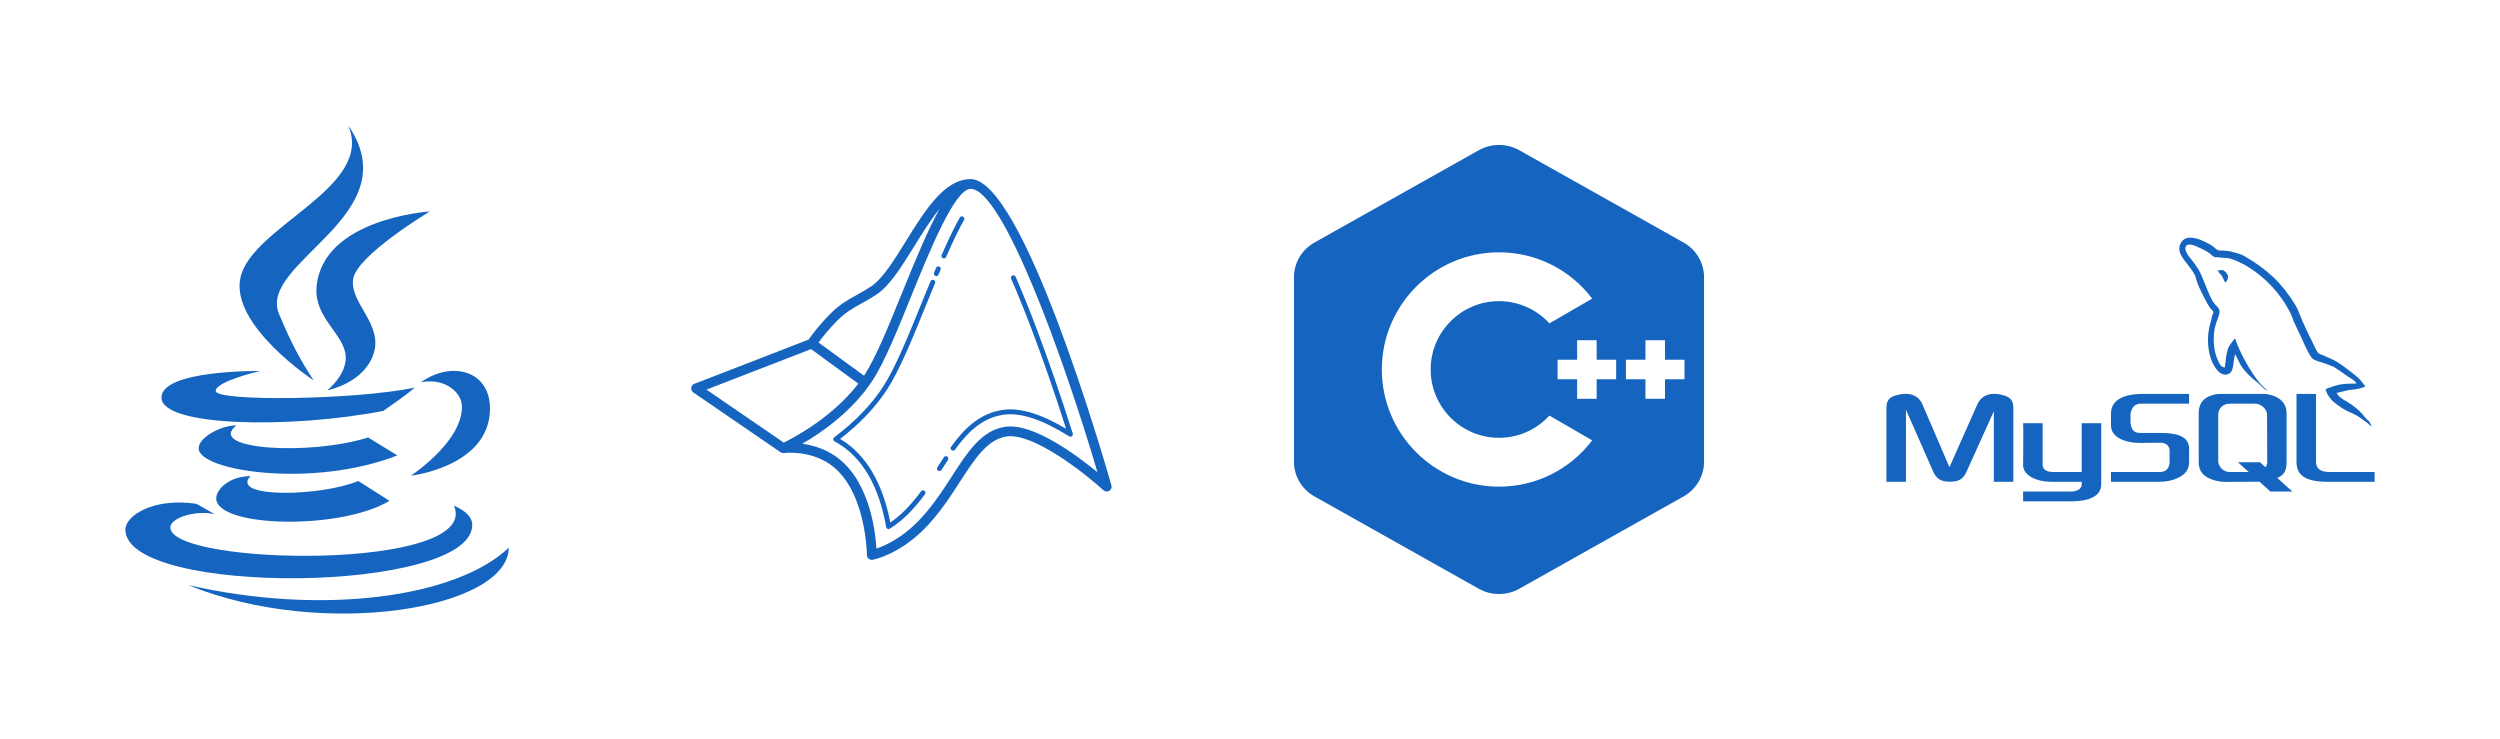
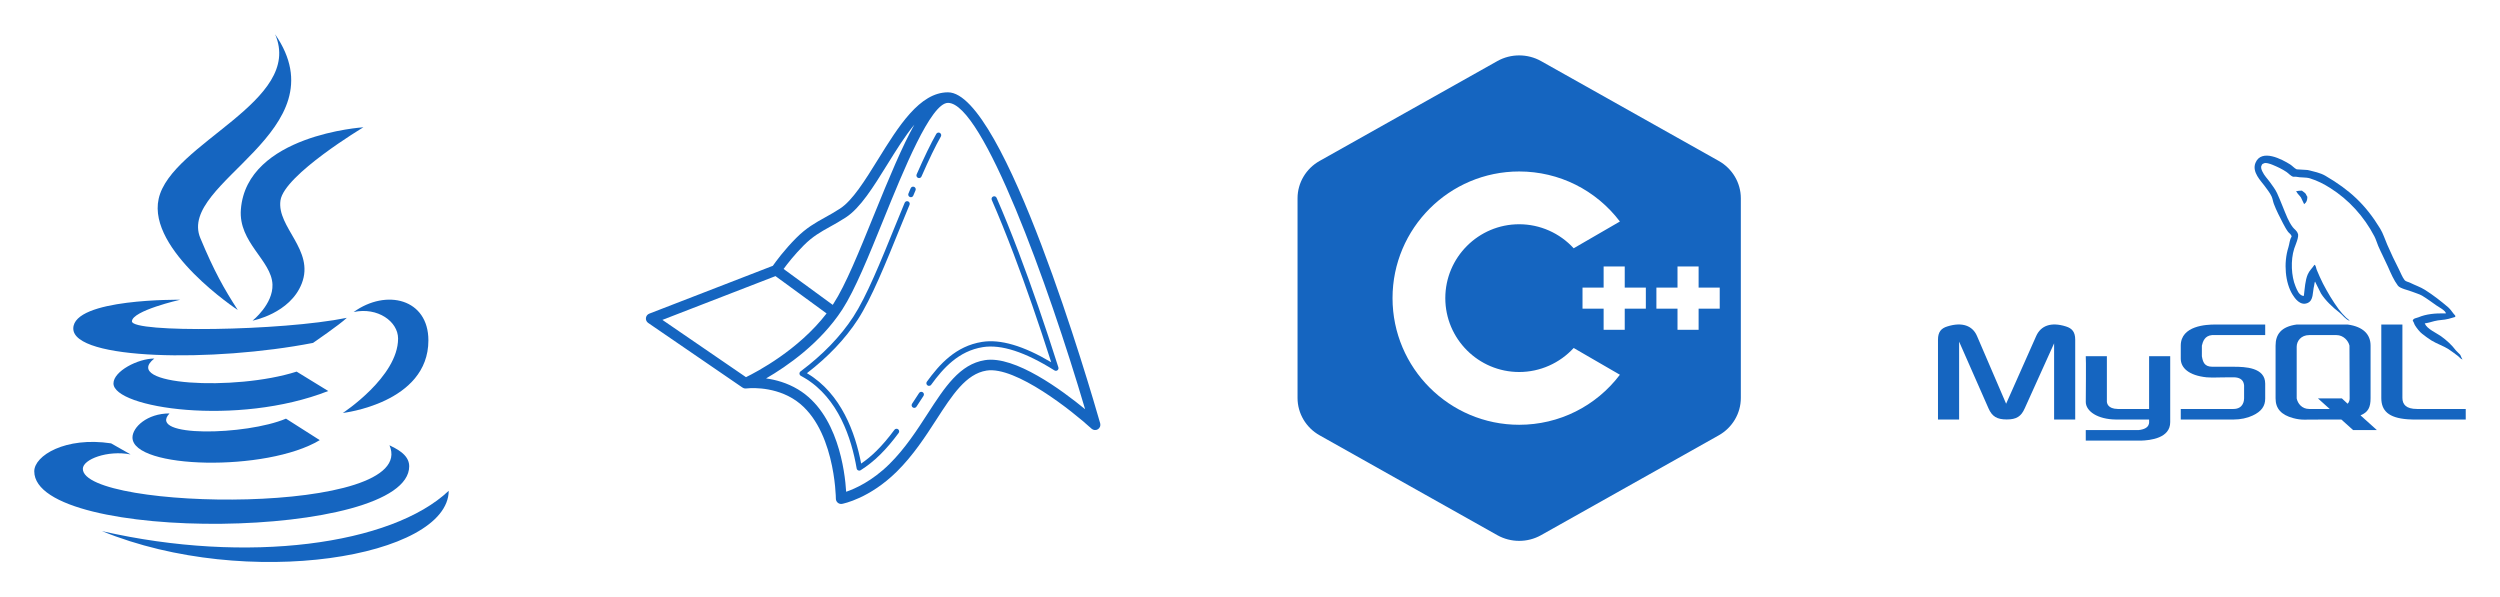
- <svg xmlns="http://www.w3.org/2000/svg" width="9968.292mm" height="2946.51mm" viewBox="0 0 9968.292 2946.51" version="1.1" id="svg5">
+ <svg xmlns="http://www.w3.org/2000/svg" width="36479.648mm" height="8700.628mm" viewBox="0 0 36479.648 8700.629" version="1.1" id="svg5">
  <defs id="defs2" />
-   <g id="layer1" transform="translate(4868.894,1330.652)">
+   <g id="layer1" transform="translate(18124.573,4207.711)">
    <g id="g970" transform="matrix(4,0,0,4,-345.756,-427.8087)" style="stroke-width:0.25">
-       <g style="fill:#1565c0;fill-opacity:1;stroke-width:0.014" id="g833" transform="matrix(9.732433,0,0,9.732433,120.1607,-100.7139)">
-         <path d="m 43.911,12.003 v 0 L 27.069,2.54 c -1.276,-0.717 -2.861,-0.717 -4.138,0 L 6.089,12.003 C 4.801,12.727 4,14.081 4,15.537 v 18.927 c 0,1.455 0.8,2.809 2.089,3.533 l 16.842,9.464 c 0.638,0.358 1.354,0.538 2.069,0.538 0.715,0 1.431,-0.179 2.069,-0.538 L 43.911,37.998 C 45.2,37.272 46,35.918 46,34.463 V 15.537 c 0,-1.456 -0.801,-2.81 -2.089,-3.534 z M 25,37 c -6.617,0 -12,-5.383 -12,-12 0,-6.617 5.383,-12 12,-12 3.78,0 7.275,1.755 9.542,4.741 l -4.38,2.536 C 28.844,18.837 26.973,18 25,18 c -3.86,0 -7,3.14 -7,7 0,3.86 3.14,7 7,7 1.973,0 3.844,-0.837 5.162,-2.277 l 4.38,2.536 C 32.275,35.245 28.78,37 25,37 Z M 37,26 h -2 v 2 h -2 v -2 h -2 v -2 h 2 v -2 h 2 v 2 h 2 z m 7,0 h -2 v 2 h -2 v -2 h -2 v -2 h 2 v -2 h 2 v 2 h 2 z" id="path824" style="fill:#1565c0;fill-opacity:1;stroke-width:0.014" />
+       <g style="fill:#1565c0;fill-opacity:1;stroke-width:0.003" id="g833" transform="matrix(38.50268,0,0,38.50268,134.6713,-819.9879)">
+         <path d="m 43.911,12.003 v 0 L 27.069,2.54 c -1.276,-0.717 -2.861,-0.717 -4.138,0 L 6.089,12.003 C 4.801,12.727 4,14.081 4,15.537 v 18.927 c 0,1.455 0.8,2.809 2.089,3.533 l 16.842,9.464 c 0.638,0.358 1.354,0.538 2.069,0.538 0.715,0 1.431,-0.179 2.069,-0.538 L 43.911,37.998 C 45.2,37.272 46,35.918 46,34.463 V 15.537 c 0,-1.456 -0.801,-2.81 -2.089,-3.534 z M 25,37 c -6.617,0 -12,-5.383 -12,-12 0,-6.617 5.383,-12 12,-12 3.78,0 7.275,1.755 9.542,4.741 l -4.38,2.536 C 28.844,18.837 26.973,18 25,18 c -3.86,0 -7,3.14 -7,7 0,3.86 3.14,7 7,7 1.973,0 3.844,-0.837 5.162,-2.277 l 4.38,2.536 C 32.275,35.245 28.78,37 25,37 Z M 37,26 h -2 v 2 h -2 v -2 h -2 v -2 h 2 v -2 h 2 v 2 h 2 z m 7,0 h -2 v 2 h -2 v -2 h -2 v -2 h 2 v -2 h 2 v 2 h 2 z" id="path824" style="fill:#1565c0;fill-opacity:1;stroke-width:0.003" />
      </g>
-       <g style="fill:#1565c0;fill-opacity:1;stroke-width:0.014" id="g862" transform="matrix(9.732433,0,0,9.732433,-1058.009,-100.6914)">
-         <path d="m 24.646,26.121 c -1.302,-2.014 -2.242,-3.68 -3.548,-6.817 -2.208,-5.306 13.433,-10.1 7.087,-19.306 2.75,6.363 -9.863,10.291 -11.034,15.593 -1.076,4.871 7.488,10.53 7.495,10.53 z" id="path835" style="fill:#1565c0;fill-opacity:1;stroke-width:0.014" />
-         <path d="m 24.942,16.583 c -0.251,3.148 2.903,4.828 2.993,7.119 0.073,1.871 -1.885,3.428 -1.885,3.428 0,0 3.552,-0.667 4.662,-3.524 1.231,-3.167 -2.386,-5.331 -2.019,-7.867 0.351,-2.426 7.858,-6.928 7.858,-6.928 0,0 -11.046,0.7 -11.609,7.772 z m 10.683,9.732 c 2.283,-0.492 4.211,0.904 4.211,2.515 0,3.624 -5.236,7.049 -5.236,7.049 0,0 8.108,-0.927 8.108,-6.881 0,-3.933 -3.983,-4.914 -7.083,-2.683 z" id="path837" style="fill:#1565c0;fill-opacity:1;stroke-width:0.014" />
-         <path d="m 31.779,29.24 c 0,0 2.529,-1.73 3.201,-2.376 -6.202,1.264 -20.36,1.432 -20.36,0.337 0,-1.009 4.563,-2.049 4.563,-2.049 0,0 -10.12,-0.139 -10.12,2.726 10e-4,2.991 13.252,3.202 22.716,1.362 z" id="path839" style="fill:#1565c0;fill-opacity:1;stroke-width:0.014" />
-         <path d="m 30.223,31.96 c -5.867,1.878 -16.685,1.276 -13.483,-1.238 -1.554,0 -3.87,1.202 -3.87,2.357 0,2.325 11.693,4.115 20.349,0.719 z" id="path841" style="fill:#1565c0;fill-opacity:1;stroke-width:0.014" />
-         <path d="m 18.18,35.922 c -2.128,0 -3.509,1.315 -3.509,2.28 0,2.985 12.708,3.286 17.744,0.251 l -3.2,-2.037 C 25.454,38.007 16.008,38.222 18.18,35.922 Z" id="path843" style="fill:#1565c0;fill-opacity:1;stroke-width:0.014" />
-         <path d="m 40.89,40.924 c 0,-1.167 -1.374,-1.721 -1.87,-1.986 2.901,6.718 -29.052,6.196 -29.052,2.233 0,-0.904 2.347,-1.787 4.525,-1.365 L 12.645,38.757 C 8.31,38.102 5.366,39.928 5.366,41.405 5.365,48.281 40.89,47.95 40.89,40.924 Z" id="path845" style="fill:#1565c0;fill-opacity:1;stroke-width:0.014" />
-         <path d="m 44.635,43.25 c -5.4,5.119 -19.089,6.984 -32.853,3.823 13.763,5.631 32.785,2.463 32.853,-3.823 z" id="path847" style="fill:#1565c0;fill-opacity:1;stroke-width:0.014" />
+       <g style="fill:#1565c0;fill-opacity:1;stroke-width:0.003" id="g862" transform="matrix(38.50268,0,0,38.50268,-4526.31,-819.8986)">
+         <path d="m 24.646,26.121 c -1.302,-2.014 -2.242,-3.68 -3.548,-6.817 -2.208,-5.306 13.433,-10.1 7.087,-19.306 2.75,6.363 -9.863,10.291 -11.034,15.593 -1.076,4.871 7.488,10.53 7.495,10.53 z" id="path835" style="fill:#1565c0;fill-opacity:1;stroke-width:0.003" />
+         <path d="m 24.942,16.583 c -0.251,3.148 2.903,4.828 2.993,7.119 0.073,1.871 -1.885,3.428 -1.885,3.428 0,0 3.552,-0.667 4.662,-3.524 1.231,-3.167 -2.386,-5.331 -2.019,-7.867 0.351,-2.426 7.858,-6.928 7.858,-6.928 0,0 -11.046,0.7 -11.609,7.772 z m 10.683,9.732 c 2.283,-0.492 4.211,0.904 4.211,2.515 0,3.624 -5.236,7.049 -5.236,7.049 0,0 8.108,-0.927 8.108,-6.881 0,-3.933 -3.983,-4.914 -7.083,-2.683 z" id="path837" style="fill:#1565c0;fill-opacity:1;stroke-width:0.003" />
+         <path d="m 31.779,29.24 c 0,0 2.529,-1.73 3.201,-2.376 -6.202,1.264 -20.36,1.432 -20.36,0.337 0,-1.009 4.563,-2.049 4.563,-2.049 0,0 -10.12,-0.139 -10.12,2.726 10e-4,2.991 13.252,3.202 22.716,1.362 z" id="path839" style="fill:#1565c0;fill-opacity:1;stroke-width:0.003" />
+         <path d="m 30.223,31.96 c -5.867,1.878 -16.685,1.276 -13.483,-1.238 -1.554,0 -3.87,1.202 -3.87,2.357 0,2.325 11.693,4.115 20.349,0.719 z" id="path841" style="fill:#1565c0;fill-opacity:1;stroke-width:0.003" />
+         <path d="m 18.18,35.922 c -2.128,0 -3.509,1.315 -3.509,2.28 0,2.985 12.708,3.286 17.744,0.251 l -3.2,-2.037 C 25.454,38.007 16.008,38.222 18.18,35.922 Z" id="path843" style="fill:#1565c0;fill-opacity:1;stroke-width:0.003" />
+         <path d="m 40.89,40.924 c 0,-1.167 -1.374,-1.721 -1.87,-1.986 2.901,6.718 -29.052,6.196 -29.052,2.233 0,-0.904 2.347,-1.787 4.525,-1.365 L 12.645,38.757 C 8.31,38.102 5.366,39.928 5.366,41.405 5.365,48.281 40.89,47.95 40.89,40.924 Z" id="path845" style="fill:#1565c0;fill-opacity:1;stroke-width:0.003" />
+         <path d="m 44.635,43.25 c -5.4,5.119 -19.089,6.984 -32.853,3.823 13.763,5.631 32.785,2.463 32.853,-3.823 z" id="path847" style="fill:#1565c0;fill-opacity:1;stroke-width:0.003" />
      </g>
-       <g style="fill:#1565c0;fill-opacity:1;stroke-width:0.014" id="g894" transform="matrix(4.866217,0,0,4.866217,-471.0052,-95.8416)">
-         <path d="M 92.087,72.725 C 90.252,66.305 73.86,10 63.25,10 c -5.383,0 -9.383,6.454 -13.251,12.696 -2.481,4.004 -4.825,7.786 -7.208,9.336 -1.034,0.673 -1.965,1.19 -2.865,1.69 -1.808,1.004 -3.515,1.953 -5.415,3.854 -2.288,2.287 -3.926,4.543 -4.453,5.299 L 6.639,51.942 c -0.346,0.134 -0.589,0.449 -0.632,0.817 -0.043,0.368 0.122,0.73 0.428,0.94 L 24.31,65.95 24.313,65.945 c 0.2,0.137 0.446,0.205 0.699,0.171 0.045,-0.006 4.631,-0.601 8.789,1.894 8.058,4.834 8.199,18.852 8.199,18.993 10e-4,0.296 0.134,0.578 0.362,0.767 C 42.543,87.92 42.77,88 43,88 c 0.062,0 0.122,-0.005 0.183,-0.017 0.211,-0.039 5.209,-1.017 10.375,-6.125 3.115,-3.081 5.441,-6.676 7.493,-9.848 3.008,-4.65 5.605,-8.666 9.508,-9.283 5.492,-0.87 16.224,7.653 19.891,11.01 0.33,0.302 0.819,0.348 1.202,0.113 0.379,-0.235 0.557,-0.694 0.435,-1.125 z M 35.925,38.99 c 1.703,-1.703 3.218,-2.545 4.973,-3.52 0.93,-0.517 1.892,-1.051 2.984,-1.762 2.757,-1.793 5.215,-5.76 7.817,-9.958 1.683,-2.715 3.393,-5.466 5.176,-7.627 -2.265,4.03 -4.73,9.912 -7.708,17.257 -2.745,6.77 -5.337,13.164 -7.618,16.675 -0.048,0.074 -0.099,0.145 -0.147,0.218 l -9.308,-6.802 c 0.717,-0.978 2.085,-2.736 3.831,-4.481 z M 24.967,63.975 9.13,53.123 30.558,44.826 40.239,51.9 c -5.316,6.924 -13.23,11.08 -15.272,12.075 z m 45.279,-3.224 c -4.784,0.757 -7.606,5.12 -10.874,10.172 -1.997,3.086 -4.26,6.584 -7.221,9.512 -3.299,3.262 -6.543,4.69 -8.2,5.255 C 43.721,81.87 42.398,70.835 34.83,66.294 32.731,65.035 30.562,64.46 28.775,64.214 32.702,61.941 39.055,57.564 43.226,51.143 45.611,47.471 48.238,40.991 51.02,34.13 54.807,24.791 59.992,12 63.25,12 69.801,12 82.231,46.33 89.228,70.05 84.85,66.453 75.932,59.849 70.246,60.751 Z" id="path864" style="fill:#1565c0;fill-opacity:1;stroke-width:0.014" />
-         <path d="m 57.765,26.25 c -0.067,0 -0.136,-0.014 -0.201,-0.042 -0.253,-0.111 -0.367,-0.406 -0.257,-0.659 1.458,-3.323 2.675,-5.833 3.721,-7.671 0.136,-0.24 0.44,-0.325 0.682,-0.188 0.24,0.136 0.324,0.442 0.188,0.682 -1.028,1.809 -2.23,4.288 -3.674,7.579 -0.083,0.187 -0.267,0.299 -0.459,0.299 z" id="path866" style="fill:#1565c0;fill-opacity:1;stroke-width:0.014" />
-         <path d="m 56.213,29.875 c -0.064,0 -0.131,-0.013 -0.193,-0.039 -0.255,-0.107 -0.375,-0.4 -0.268,-0.655 l 0.423,-1.001 c 0.107,-0.255 0.399,-0.372 0.655,-0.266 0.254,0.108 0.373,0.401 0.265,0.655 l -0.421,0.999 c -0.08,0.192 -0.266,0.307 -0.461,0.307 z" id="path868" style="fill:#1565c0;fill-opacity:1;stroke-width:0.014" />
-         <path d="m 46.432,81.686 c -0.069,0 -0.139,-0.014 -0.204,-0.043 C 46.076,81.575 45.967,81.435 45.939,81.27 44.965,75.564 42.47,67.963 36.117,64.151 35.868,64.002 35.618,63.86 35.369,63.727 c -0.151,-0.081 -0.25,-0.232 -0.264,-0.403 -0.013,-0.17 0.063,-0.336 0.199,-0.438 4.226,-3.158 7.597,-6.65 10.02,-10.38 2.516,-3.874 5.186,-10.461 8.014,-17.436 0.403,-0.997 0.824,-2.014 1.282,-3.123 l 0.419,-1.013 c 0.105,-0.255 0.397,-0.374 0.652,-0.271 0.256,0.105 0.377,0.398 0.271,0.653 l -0.418,1.013 c -0.458,1.107 -0.878,2.123 -1.281,3.117 -2.846,7.02 -5.533,13.65 -8.102,17.604 -2.368,3.647 -5.612,7.067 -9.648,10.173 0.039,0.023 0.078,0.046 0.117,0.07 6.401,3.84 9.062,11.245 10.16,17.059 1.012,-0.693 1.984,-1.5 2.9,-2.406 1.135,-1.122 2.248,-2.428 3.405,-3.994 0.166,-0.222 0.48,-0.268 0.699,-0.104 0.223,0.164 0.27,0.477 0.105,0.699 -1.188,1.607 -2.335,2.952 -3.507,4.11 -1.154,1.142 -2.397,2.135 -3.695,2.952 -0.08,0.051 -0.173,0.077 -0.265,0.077 z" id="path870" style="fill:#1565c0;fill-opacity:1;stroke-width:0.014" />
-         <path fill="#000000" d="m 58.186,67.25 c -0.445,0.671 -0.888,1.355 -1.334,2.044" id="path872" style="fill:#1565c0;fill-opacity:1;stroke-width:0.014" />
-         <path d="m 56.853,69.794 c -0.094,0 -0.188,-0.026 -0.271,-0.08 -0.231,-0.15 -0.298,-0.459 -0.148,-0.691 0.446,-0.691 0.89,-1.376 1.338,-2.049 0.152,-0.231 0.463,-0.292 0.693,-0.14 0.229,0.153 0.292,0.463 0.139,0.693 -0.444,0.669 -0.886,1.352 -1.33,2.039 -0.097,0.147 -0.258,0.228 -0.421,0.228 z" id="path874" style="fill:#1565c0;fill-opacity:1;stroke-width:0.014" />
-         <path d="m 59.651,65.625 c -0.102,0 -0.204,-0.031 -0.293,-0.095 -0.224,-0.162 -0.274,-0.475 -0.112,-0.698 2.378,-3.286 5.479,-6.751 10.453,-7.537 3.479,-0.555 7.834,0.723 13.106,3.852 -2.395,-7.483 -4.786,-14.379 -7.116,-20.514 -1.432,-3.77 -2.826,-7.213 -4.146,-10.234 -0.11,-0.253 0.005,-0.548 0.258,-0.658 0.254,-0.111 0.548,0.004 0.658,0.258 1.327,3.036 2.729,6.495 4.166,10.279 2.468,6.5 5.005,13.849 7.541,21.843 0.063,0.2 -0.005,0.418 -0.171,0.547 -0.165,0.128 -0.395,0.14 -0.571,0.028 -5.565,-3.497 -10.084,-4.964 -13.568,-4.413 -4.612,0.729 -7.542,4.017 -9.799,7.136 -0.098,0.134 -0.251,0.206 -0.406,0.206 z" id="path876" style="fill:#1565c0;fill-opacity:1;stroke-width:0.014" />
-         <line x1="14.875" x2="25.375" y1="53.25" y2="60.625" fill="#000000" stroke="#000000" stroke-linecap="round" stroke-linejoin="round" stroke-miterlimit="10" id="line878" style="fill:#1565c0;fill-opacity:1;stroke-width:0.007" />
+       <g style="fill:#1565c0;fill-opacity:1;stroke-width:0.003" id="g894" transform="matrix(19.25134,0,0,19.25134,-2204.052,-800.7124)">
+         <path d="M 92.087,72.725 C 90.252,66.305 73.86,10 63.25,10 c -5.383,0 -9.383,6.454 -13.251,12.696 -2.481,4.004 -4.825,7.786 -7.208,9.336 -1.034,0.673 -1.965,1.19 -2.865,1.69 -1.808,1.004 -3.515,1.953 -5.415,3.854 -2.288,2.287 -3.926,4.543 -4.453,5.299 L 6.639,51.942 c -0.346,0.134 -0.589,0.449 -0.632,0.817 -0.043,0.368 0.122,0.73 0.428,0.94 L 24.31,65.95 24.313,65.945 c 0.2,0.137 0.446,0.205 0.699,0.171 0.045,-0.006 4.631,-0.601 8.789,1.894 8.058,4.834 8.199,18.852 8.199,18.993 10e-4,0.296 0.134,0.578 0.362,0.767 C 42.543,87.92 42.77,88 43,88 c 0.062,0 0.122,-0.005 0.183,-0.017 0.211,-0.039 5.209,-1.017 10.375,-6.125 3.115,-3.081 5.441,-6.676 7.493,-9.848 3.008,-4.65 5.605,-8.666 9.508,-9.283 5.492,-0.87 16.224,7.653 19.891,11.01 0.33,0.302 0.819,0.348 1.202,0.113 0.379,-0.235 0.557,-0.694 0.435,-1.125 z M 35.925,38.99 c 1.703,-1.703 3.218,-2.545 4.973,-3.52 0.93,-0.517 1.892,-1.051 2.984,-1.762 2.757,-1.793 5.215,-5.76 7.817,-9.958 1.683,-2.715 3.393,-5.466 5.176,-7.627 -2.265,4.03 -4.73,9.912 -7.708,17.257 -2.745,6.77 -5.337,13.164 -7.618,16.675 -0.048,0.074 -0.099,0.145 -0.147,0.218 l -9.308,-6.802 c 0.717,-0.978 2.085,-2.736 3.831,-4.481 z M 24.967,63.975 9.13,53.123 30.558,44.826 40.239,51.9 c -5.316,6.924 -13.23,11.08 -15.272,12.075 z m 45.279,-3.224 c -4.784,0.757 -7.606,5.12 -10.874,10.172 -1.997,3.086 -4.26,6.584 -7.221,9.512 -3.299,3.262 -6.543,4.69 -8.2,5.255 C 43.721,81.87 42.398,70.835 34.83,66.294 32.731,65.035 30.562,64.46 28.775,64.214 32.702,61.941 39.055,57.564 43.226,51.143 45.611,47.471 48.238,40.991 51.02,34.13 54.807,24.791 59.992,12 63.25,12 69.801,12 82.231,46.33 89.228,70.05 84.85,66.453 75.932,59.849 70.246,60.751 Z" id="path864" style="fill:#1565c0;fill-opacity:1;stroke-width:0.003" />
+         <path d="m 57.765,26.25 c -0.067,0 -0.136,-0.014 -0.201,-0.042 -0.253,-0.111 -0.367,-0.406 -0.257,-0.659 1.458,-3.323 2.675,-5.833 3.721,-7.671 0.136,-0.24 0.44,-0.325 0.682,-0.188 0.24,0.136 0.324,0.442 0.188,0.682 -1.028,1.809 -2.23,4.288 -3.674,7.579 -0.083,0.187 -0.267,0.299 -0.459,0.299 z" id="path866" style="fill:#1565c0;fill-opacity:1;stroke-width:0.003" />
+         <path d="m 56.213,29.875 c -0.064,0 -0.131,-0.013 -0.193,-0.039 -0.255,-0.107 -0.375,-0.4 -0.268,-0.655 l 0.423,-1.001 c 0.107,-0.255 0.399,-0.372 0.655,-0.266 0.254,0.108 0.373,0.401 0.265,0.655 l -0.421,0.999 c -0.08,0.192 -0.266,0.307 -0.461,0.307 z" id="path868" style="fill:#1565c0;fill-opacity:1;stroke-width:0.003" />
+         <path d="m 46.432,81.686 c -0.069,0 -0.139,-0.014 -0.204,-0.043 C 46.076,81.575 45.967,81.435 45.939,81.27 44.965,75.564 42.47,67.963 36.117,64.151 35.868,64.002 35.618,63.86 35.369,63.727 c -0.151,-0.081 -0.25,-0.232 -0.264,-0.403 -0.013,-0.17 0.063,-0.336 0.199,-0.438 4.226,-3.158 7.597,-6.65 10.02,-10.38 2.516,-3.874 5.186,-10.461 8.014,-17.436 0.403,-0.997 0.824,-2.014 1.282,-3.123 l 0.419,-1.013 c 0.105,-0.255 0.397,-0.374 0.652,-0.271 0.256,0.105 0.377,0.398 0.271,0.653 l -0.418,1.013 c -0.458,1.107 -0.878,2.123 -1.281,3.117 -2.846,7.02 -5.533,13.65 -8.102,17.604 -2.368,3.647 -5.612,7.067 -9.648,10.173 0.039,0.023 0.078,0.046 0.117,0.07 6.401,3.84 9.062,11.245 10.16,17.059 1.012,-0.693 1.984,-1.5 2.9,-2.406 1.135,-1.122 2.248,-2.428 3.405,-3.994 0.166,-0.222 0.48,-0.268 0.699,-0.104 0.223,0.164 0.27,0.477 0.105,0.699 -1.188,1.607 -2.335,2.952 -3.507,4.11 -1.154,1.142 -2.397,2.135 -3.695,2.952 -0.08,0.051 -0.173,0.077 -0.265,0.077 z" id="path870" style="fill:#1565c0;fill-opacity:1;stroke-width:0.003" />
+         <path fill="#000000" d="m 58.186,67.25 c -0.445,0.671 -0.888,1.355 -1.334,2.044" id="path872" style="fill:#1565c0;fill-opacity:1;stroke-width:0.003" />
+         <path d="m 56.853,69.794 c -0.094,0 -0.188,-0.026 -0.271,-0.08 -0.231,-0.15 -0.298,-0.459 -0.148,-0.691 0.446,-0.691 0.89,-1.376 1.338,-2.049 0.152,-0.231 0.463,-0.292 0.693,-0.14 0.229,0.153 0.292,0.463 0.139,0.693 -0.444,0.669 -0.886,1.352 -1.33,2.039 -0.097,0.147 -0.258,0.228 -0.421,0.228 z" id="path874" style="fill:#1565c0;fill-opacity:1;stroke-width:0.003" />
+         <path d="m 59.651,65.625 c -0.102,0 -0.204,-0.031 -0.293,-0.095 -0.224,-0.162 -0.274,-0.475 -0.112,-0.698 2.378,-3.286 5.479,-6.751 10.453,-7.537 3.479,-0.555 7.834,0.723 13.106,3.852 -2.395,-7.483 -4.786,-14.379 -7.116,-20.514 -1.432,-3.77 -2.826,-7.213 -4.146,-10.234 -0.11,-0.253 0.005,-0.548 0.258,-0.658 0.254,-0.111 0.548,0.004 0.658,0.258 1.327,3.036 2.729,6.495 4.166,10.279 2.468,6.5 5.005,13.849 7.541,21.843 0.063,0.2 -0.005,0.418 -0.171,0.547 -0.165,0.128 -0.395,0.14 -0.571,0.028 -5.565,-3.497 -10.084,-4.964 -13.568,-4.413 -4.612,0.729 -7.542,4.017 -9.799,7.136 -0.098,0.134 -0.251,0.206 -0.406,0.206 z" id="path876" style="fill:#1565c0;fill-opacity:1;stroke-width:0.003" />
+         <line x1="14.875" x2="25.375" y1="53.25" y2="60.625" fill="#000000" stroke="#000000" stroke-linecap="round" stroke-linejoin="round" stroke-miterlimit="10" id="line878" style="fill:#1565c0;fill-opacity:1;stroke-width:0.002" />
      </g>
-       <g style="fill:#1565c0;fill-opacity:1;stroke-width:0.014" id="g923" transform="matrix(9.732433,0,0,9.732433,749.6669,-66.6336)">
-         <path d="m -0.738,-88.593 h 2 v -7.381 l 2.778,6.31 c 0.343,0.787 0.811,1.065 1.731,1.065 0.92,0 1.37,-0.278 1.713,-1.065 l 2.778,-6.148 v 7.219 h 2 v -7.561 c 0,-0.726 -0.289,-1.078 -0.884,-1.259 -1.424,-0.448 -2.38,-0.061 -2.813,0.908 l -2.849,6.417 -2.759,-6.417 c -0.415,-0.969 -1.388,-1.356 -2.813,-0.908 -0.595,0.181 -0.884,0.533 -0.884,1.259 v 7.561 z" transform="translate(0.738,121.593)" id="path896" style="fill:#1565c0;fill-opacity:1;stroke-width:0.014" />
-         <path d="m -86.444,-115.416 h 2 v 4.224 c -0.016,0.208 0.067,0.761 1.031,0.776 0.492,0.008 2.939,0 2.969,0 v -5 h 2 c 0.008,0 0,6.217 0,6.243 0.01,1.533 -1.904,1.731 -2.785,1.757 h -5.215 v -1 c 0.01,0 4.987,10e-4 5.001,0 1.133,-0.12 0.999,-0.744 0.999,-0.933 v -0.067 h -3.137 c -1.74,-0.016 -2.849,-0.782 -2.862,-1.656 -0.001,-0.081 0.038,-4.306 -0.001,-4.344 z" transform="translate(100.444,142.416)" id="path898" style="fill:#1565c0;fill-opacity:1;stroke-width:0.014" />
-         <path d="m -148.496,-91.557 h 5.008 c 0.656,0 1.294,-0.137 1.8,-0.375 0.844,-0.387 1.192,-0.912 1.192,-1.6 v -1.425 c 0,-1.538 -1.906,-1.6 -3,-1.6 h -2 c -0.787,0 -0.906,-0.475 -1,-1 v -1 c 0.094,-0.4 0.269,-0.938 0.962,-1 0.805,0 5.038,0 5.038,0 v -1 h -4.756 c -0.787,0 -3.244,0.094 -3.244,2 v 1.237 c 0,0.875 0.769,1.588 2.438,1.763 0.188,0.012 0.375,0.025 0.562,0.025 0,0 1.944,-0.038 2,-0.025 1.125,0 1,0.875 1,1 v 1 c 0,0.138 -0.031,1 -1.011,1 -0.075,0 -4.989,0 -4.989,0 z" transform="translate(171.496,124.557)" id="path900" style="fill:#1565c0;fill-opacity:1;stroke-width:0.014" />
-         <path d="m -266.656,-93.599 c 0,1.207 0.682,1.884 2.492,2.02 0.169,0.011 0.339,0.022 0.508,0.022 h 5 v -1 h -4.62 c -1.032,0 -1.38,-0.433 -1.38,-1.053 v -6.947 h -2 z" transform="translate(308.656,124.557)" id="path902" style="fill:#1565c0;fill-opacity:1;stroke-width:0.014" />
-         <path d="m -204.757,-93.666 v -5 c 0,-1.063 0.521,-1.796 1.996,-2 h 0.7 3.591 0.547 c 1.475,0.204 2.167,0.937 2.167,2 v 4.981 c 0,0.862 -0.224,1.324 -0.954,1.624 l 1.549,1.394 h -2.25 l -1.115,-1 h -1.309 l -2.225,0.013 c -0.322,0 -0.661,-0.045 -1.034,-0.147 -1.12,-0.305 -1.663,-0.893 -1.663,-1.865 z m 2,0 c 0.102,0.486 0.493,1 1.188,1 h 1.942 l -1.113,-1 h 2.266 l 0.541,0.502 c 0,0 0.194,-0.158 0.194,-0.502 0,-0.344 -0.017,-5 -0.017,-5 -0.102,-0.452 -0.56,-1 -1.238,-1 h -2.574 c -0.78,0 -1.188,0.571 -1.188,1.102 v 4.898 z" transform="translate(236.74,124.666)" id="path904" style="fill:#1565c0;fill-opacity:1;stroke-width:0.014" />
-         <path d="m -193.466,27.589 c -1.074,-0.029 -1.894,0.071 -2.595,0.366 -0.199,0.084 -0.517,0.086 -0.55,0.336 0.109,0.115 0.126,0.286 0.214,0.427 0.167,0.271 0.45,0.634 0.702,0.824 0.276,0.208 0.56,0.431 0.855,0.611 0.525,0.32 1.112,0.503 1.618,0.824 0.298,0.189 0.594,0.428 0.885,0.641 0.144,0.106 0.24,0.27 0.427,0.336 0,-0.01 0,-0.02 0,-0.03 -0.098,-0.125 -0.124,-0.297 -0.214,-0.428 -0.132,-0.132 -0.265,-0.265 -0.397,-0.397 -0.388,-0.515 -0.881,-0.968 -1.404,-1.343 -0.418,-0.3 -1.352,-0.705 -1.527,-1.191 -0.01,-0.01 -0.02,-0.02 -0.031,-0.031 0.296,-0.033 0.643,-0.141 0.916,-0.214 0.459,-0.123 0.869,-0.091 1.343,-0.214 0.214,-0.061 0.427,-0.122 0.641,-0.183 0,-0.041 0,-0.081 0,-0.122 -0.24,-0.246 -0.411,-0.571 -0.672,-0.794 -0.684,-0.582 -1.43,-1.164 -2.198,-1.649 -0.426,-0.269 -0.953,-0.444 -1.404,-0.672 -0.152,-0.077 -0.419,-0.117 -0.519,-0.244 -0.237,-0.302 -0.366,-0.686 -0.549,-1.038 -0.383,-0.738 -0.76,-1.544 -1.099,-2.32 -0.232,-0.529 -0.383,-1.052 -0.672,-1.527 -1.386,-2.279 -2.879,-3.655 -5.19,-5.007 -0.492,-0.288 -1.084,-0.401 -1.71,-0.55 -0.336,-0.02 -0.672,-0.041 -1.008,-0.061 -0.205,-0.086 -0.418,-0.336 -0.611,-0.458 -0.766,-0.484 -2.73,-1.536 -3.297,-0.153 -0.358,0.873 0.535,1.725 0.855,2.168 0.224,0.31 0.511,0.658 0.672,1.008 0.105,0.229 0.124,0.459 0.214,0.702 0.222,0.598 0.573,1.279 0.86,1.832 0.145,0.28 0.305,0.574 0.489,0.824 0.112,0.153 0.305,0.221 0.336,0.458 -0.189,0.264 -0.199,0.673 -0.305,1.008 -0.477,1.505 -0.297,3.375 0.397,4.488 0.213,0.342 0.715,1.075 1.404,0.794 0.603,-0.246 0.469,-1.007 0.641,-1.679 0.039,-0.152 0.015,-0.264 0.092,-0.366 0,0.01 0,0.02 0,0.031 0.183,0.366 0.366,0.733 0.55,1.099 0.407,0.655 1.129,1.34 1.74,1.802 0.317,0.24 0.567,0.654 0.977,0.794 0,-0.01 0,-0.02 0,-0.031 -0.01,0 -0.02,0 -0.031,0 -0.079,-0.124 -0.204,-0.175 -0.305,-0.275 -0.239,-0.234 -0.505,-0.525 -0.702,-0.794 -0.556,-0.755 -1.048,-1.582 -1.496,-2.443 -0.214,-0.411 -0.4,-0.864 -0.58,-1.282 -0.07,-0.161 -0.069,-0.405 -0.214,-0.489 -0.198,0.306 -0.488,0.554 -0.641,0.916 -0.244,0.578 -0.276,1.284 -0.366,2.015 -0.054,0.019 -0.03,0.006 -0.061,0.03 -0.425,-0.103 -0.575,-0.54 -0.733,-0.916 -0.4,-0.95 -0.474,-2.479 -0.122,-3.572 0.091,-0.283 0.502,-1.174 0.336,-1.435 -0.079,-0.261 -0.342,-0.412 -0.488,-0.611 -0.182,-0.246 -0.363,-0.571 -0.489,-0.855 -0.327,-0.741 -0.638,-1.602 -0.982,-2.351 -0.165,-0.358 -0.443,-0.72 -0.672,-1.038 -0.253,-0.352 -0.537,-0.612 -0.733,-1.038 -0.07,-0.151 -0.165,-0.394 -0.061,-0.55 0.033,-0.105 0.079,-0.149 0.183,-0.183 0.177,-0.137 0.67,0.045 0.855,0.122 0.49,0.203 0.898,0.397 1.313,0.672 0.199,0.132 0.4,0.387 0.641,0.458 0.092,0 0.183,0 0.275,0 0.43,0.099 0.911,0.031 1.313,0.153 0.71,0.216 1.346,0.551 1.923,0.916 1.76,1.111 3.199,2.693 4.183,4.58 0.158,0.304 0.227,0.594 0.366,0.916 0.281,0.65 0.636,1.319 0.916,1.954 0.279,0.634 0.552,1.274 0.947,1.802 0.208,0.277 1.01,0.426 1.374,0.58 0.255,0.108 0.674,0.22 0.916,0.366 0.462,0.279 0.91,0.611 1.343,0.916 0.217,0.154 0.883,0.489 0.916,0.765 z" transform="translate(241.59,-4.643)" id="path906" style="fill:#1565c0;fill-opacity:1;stroke-width:0.014" />
-         <path d="m -238.028,-13.489 c -0.224,-0.004 -0.382,0.024 -0.55,0.061 0,0.01 0,0.02 0,0.031 0.01,0 0.02,0 0.031,0 0.107,0.219 0.295,0.361 0.427,0.55 0.102,0.214 0.203,0.427 0.305,0.641 0.01,-0.01 0.02,-0.02 0.03,-0.03 0.189,-0.133 0.276,-0.346 0.275,-0.672 -0.076,-0.08 -0.087,-0.18 -0.153,-0.275 -0.086,-0.128 -0.255,-0.2 -0.365,-0.306 z" transform="translate(272.504,24.803)" id="path908" style="fill:#1565c0;fill-opacity:1;stroke-width:0.014" />
+       <g style="fill:#1565c0;fill-opacity:1;stroke-width:0.003" id="g923" transform="matrix(38.50268,0,0,38.50268,2625.074,-685.162)">
+         <path d="m -0.738,-88.593 h 2 v -7.381 l 2.778,6.31 c 0.343,0.787 0.811,1.065 1.731,1.065 0.92,0 1.37,-0.278 1.713,-1.065 l 2.778,-6.148 v 7.219 h 2 v -7.561 c 0,-0.726 -0.289,-1.078 -0.884,-1.259 -1.424,-0.448 -2.38,-0.061 -2.813,0.908 l -2.849,6.417 -2.759,-6.417 c -0.415,-0.969 -1.388,-1.356 -2.813,-0.908 -0.595,0.181 -0.884,0.533 -0.884,1.259 v 7.561 z" transform="translate(0.738,121.593)" id="path896" style="fill:#1565c0;fill-opacity:1;stroke-width:0.003" />
+         <path d="m -86.444,-115.416 h 2 v 4.224 c -0.016,0.208 0.067,0.761 1.031,0.776 0.492,0.008 2.939,0 2.969,0 v -5 h 2 c 0.008,0 0,6.217 0,6.243 0.01,1.533 -1.904,1.731 -2.785,1.757 h -5.215 v -1 c 0.01,0 4.987,10e-4 5.001,0 1.133,-0.12 0.999,-0.744 0.999,-0.933 v -0.067 h -3.137 c -1.74,-0.016 -2.849,-0.782 -2.862,-1.656 -0.001,-0.081 0.038,-4.306 -0.001,-4.344 z" transform="translate(100.444,142.416)" id="path898" style="fill:#1565c0;fill-opacity:1;stroke-width:0.003" />
+         <path d="m -148.496,-91.557 h 5.008 c 0.656,0 1.294,-0.137 1.8,-0.375 0.844,-0.387 1.192,-0.912 1.192,-1.6 v -1.425 c 0,-1.538 -1.906,-1.6 -3,-1.6 h -2 c -0.787,0 -0.906,-0.475 -1,-1 v -1 c 0.094,-0.4 0.269,-0.938 0.962,-1 0.805,0 5.038,0 5.038,0 v -1 h -4.756 c -0.787,0 -3.244,0.094 -3.244,2 v 1.237 c 0,0.875 0.769,1.588 2.438,1.763 0.188,0.012 0.375,0.025 0.562,0.025 0,0 1.944,-0.038 2,-0.025 1.125,0 1,0.875 1,1 v 1 c 0,0.138 -0.031,1 -1.011,1 -0.075,0 -4.989,0 -4.989,0 z" transform="translate(171.496,124.557)" id="path900" style="fill:#1565c0;fill-opacity:1;stroke-width:0.003" />
+         <path d="m -266.656,-93.599 c 0,1.207 0.682,1.884 2.492,2.02 0.169,0.011 0.339,0.022 0.508,0.022 h 5 v -1 h -4.62 c -1.032,0 -1.38,-0.433 -1.38,-1.053 v -6.947 h -2 z" transform="translate(308.656,124.557)" id="path902" style="fill:#1565c0;fill-opacity:1;stroke-width:0.003" />
+         <path d="m -204.757,-93.666 v -5 c 0,-1.063 0.521,-1.796 1.996,-2 h 0.7 3.591 0.547 c 1.475,0.204 2.167,0.937 2.167,2 v 4.981 c 0,0.862 -0.224,1.324 -0.954,1.624 l 1.549,1.394 h -2.25 l -1.115,-1 h -1.309 l -2.225,0.013 c -0.322,0 -0.661,-0.045 -1.034,-0.147 -1.12,-0.305 -1.663,-0.893 -1.663,-1.865 z m 2,0 c 0.102,0.486 0.493,1 1.188,1 h 1.942 l -1.113,-1 h 2.266 l 0.541,0.502 c 0,0 0.194,-0.158 0.194,-0.502 0,-0.344 -0.017,-5 -0.017,-5 -0.102,-0.452 -0.56,-1 -1.238,-1 h -2.574 c -0.78,0 -1.188,0.571 -1.188,1.102 v 4.898 z" transform="translate(236.74,124.666)" id="path904" style="fill:#1565c0;fill-opacity:1;stroke-width:0.003" />
+         <path d="m -193.466,27.589 c -1.074,-0.029 -1.894,0.071 -2.595,0.366 -0.199,0.084 -0.517,0.086 -0.55,0.336 0.109,0.115 0.126,0.286 0.214,0.427 0.167,0.271 0.45,0.634 0.702,0.824 0.276,0.208 0.56,0.431 0.855,0.611 0.525,0.32 1.112,0.503 1.618,0.824 0.298,0.189 0.594,0.428 0.885,0.641 0.144,0.106 0.24,0.27 0.427,0.336 0,-0.01 0,-0.02 0,-0.03 -0.098,-0.125 -0.124,-0.297 -0.214,-0.428 -0.132,-0.132 -0.265,-0.265 -0.397,-0.397 -0.388,-0.515 -0.881,-0.968 -1.404,-1.343 -0.418,-0.3 -1.352,-0.705 -1.527,-1.191 -0.01,-0.01 -0.02,-0.02 -0.031,-0.031 0.296,-0.033 0.643,-0.141 0.916,-0.214 0.459,-0.123 0.869,-0.091 1.343,-0.214 0.214,-0.061 0.427,-0.122 0.641,-0.183 0,-0.041 0,-0.081 0,-0.122 -0.24,-0.246 -0.411,-0.571 -0.672,-0.794 -0.684,-0.582 -1.43,-1.164 -2.198,-1.649 -0.426,-0.269 -0.953,-0.444 -1.404,-0.672 -0.152,-0.077 -0.419,-0.117 -0.519,-0.244 -0.237,-0.302 -0.366,-0.686 -0.549,-1.038 -0.383,-0.738 -0.76,-1.544 -1.099,-2.32 -0.232,-0.529 -0.383,-1.052 -0.672,-1.527 -1.386,-2.279 -2.879,-3.655 -5.19,-5.007 -0.492,-0.288 -1.084,-0.401 -1.71,-0.55 -0.336,-0.02 -0.672,-0.041 -1.008,-0.061 -0.205,-0.086 -0.418,-0.336 -0.611,-0.458 -0.766,-0.484 -2.73,-1.536 -3.297,-0.153 -0.358,0.873 0.535,1.725 0.855,2.168 0.224,0.31 0.511,0.658 0.672,1.008 0.105,0.229 0.124,0.459 0.214,0.702 0.222,0.598 0.573,1.279 0.86,1.832 0.145,0.28 0.305,0.574 0.489,0.824 0.112,0.153 0.305,0.221 0.336,0.458 -0.189,0.264 -0.199,0.673 -0.305,1.008 -0.477,1.505 -0.297,3.375 0.397,4.488 0.213,0.342 0.715,1.075 1.404,0.794 0.603,-0.246 0.469,-1.007 0.641,-1.679 0.039,-0.152 0.015,-0.264 0.092,-0.366 0,0.01 0,0.02 0,0.031 0.183,0.366 0.366,0.733 0.55,1.099 0.407,0.655 1.129,1.34 1.74,1.802 0.317,0.24 0.567,0.654 0.977,0.794 0,-0.01 0,-0.02 0,-0.031 -0.01,0 -0.02,0 -0.031,0 -0.079,-0.124 -0.204,-0.175 -0.305,-0.275 -0.239,-0.234 -0.505,-0.525 -0.702,-0.794 -0.556,-0.755 -1.048,-1.582 -1.496,-2.443 -0.214,-0.411 -0.4,-0.864 -0.58,-1.282 -0.07,-0.161 -0.069,-0.405 -0.214,-0.489 -0.198,0.306 -0.488,0.554 -0.641,0.916 -0.244,0.578 -0.276,1.284 -0.366,2.015 -0.054,0.019 -0.03,0.006 -0.061,0.03 -0.425,-0.103 -0.575,-0.54 -0.733,-0.916 -0.4,-0.95 -0.474,-2.479 -0.122,-3.572 0.091,-0.283 0.502,-1.174 0.336,-1.435 -0.079,-0.261 -0.342,-0.412 -0.488,-0.611 -0.182,-0.246 -0.363,-0.571 -0.489,-0.855 -0.327,-0.741 -0.638,-1.602 -0.982,-2.351 -0.165,-0.358 -0.443,-0.72 -0.672,-1.038 -0.253,-0.352 -0.537,-0.612 -0.733,-1.038 -0.07,-0.151 -0.165,-0.394 -0.061,-0.55 0.033,-0.105 0.079,-0.149 0.183,-0.183 0.177,-0.137 0.67,0.045 0.855,0.122 0.49,0.203 0.898,0.397 1.313,0.672 0.199,0.132 0.4,0.387 0.641,0.458 0.092,0 0.183,0 0.275,0 0.43,0.099 0.911,0.031 1.313,0.153 0.71,0.216 1.346,0.551 1.923,0.916 1.76,1.111 3.199,2.693 4.183,4.58 0.158,0.304 0.227,0.594 0.366,0.916 0.281,0.65 0.636,1.319 0.916,1.954 0.279,0.634 0.552,1.274 0.947,1.802 0.208,0.277 1.01,0.426 1.374,0.58 0.255,0.108 0.674,0.22 0.916,0.366 0.462,0.279 0.91,0.611 1.343,0.916 0.217,0.154 0.883,0.489 0.916,0.765 z" transform="translate(241.59,-4.643)" id="path906" style="fill:#1565c0;fill-opacity:1;stroke-width:0.003" />
+         <path d="m -238.028,-13.489 c -0.224,-0.004 -0.382,0.024 -0.55,0.061 0,0.01 0,0.02 0,0.031 0.01,0 0.02,0 0.031,0 0.107,0.219 0.295,0.361 0.427,0.55 0.102,0.214 0.203,0.427 0.305,0.641 0.01,-0.01 0.02,-0.02 0.03,-0.03 0.189,-0.133 0.276,-0.346 0.275,-0.672 -0.076,-0.08 -0.087,-0.18 -0.153,-0.275 -0.086,-0.128 -0.255,-0.2 -0.365,-0.306 z" transform="translate(272.504,24.803)" id="path908" style="fill:#1565c0;fill-opacity:1;stroke-width:0.003" />
      </g>
    </g>
  </g>
</svg>
